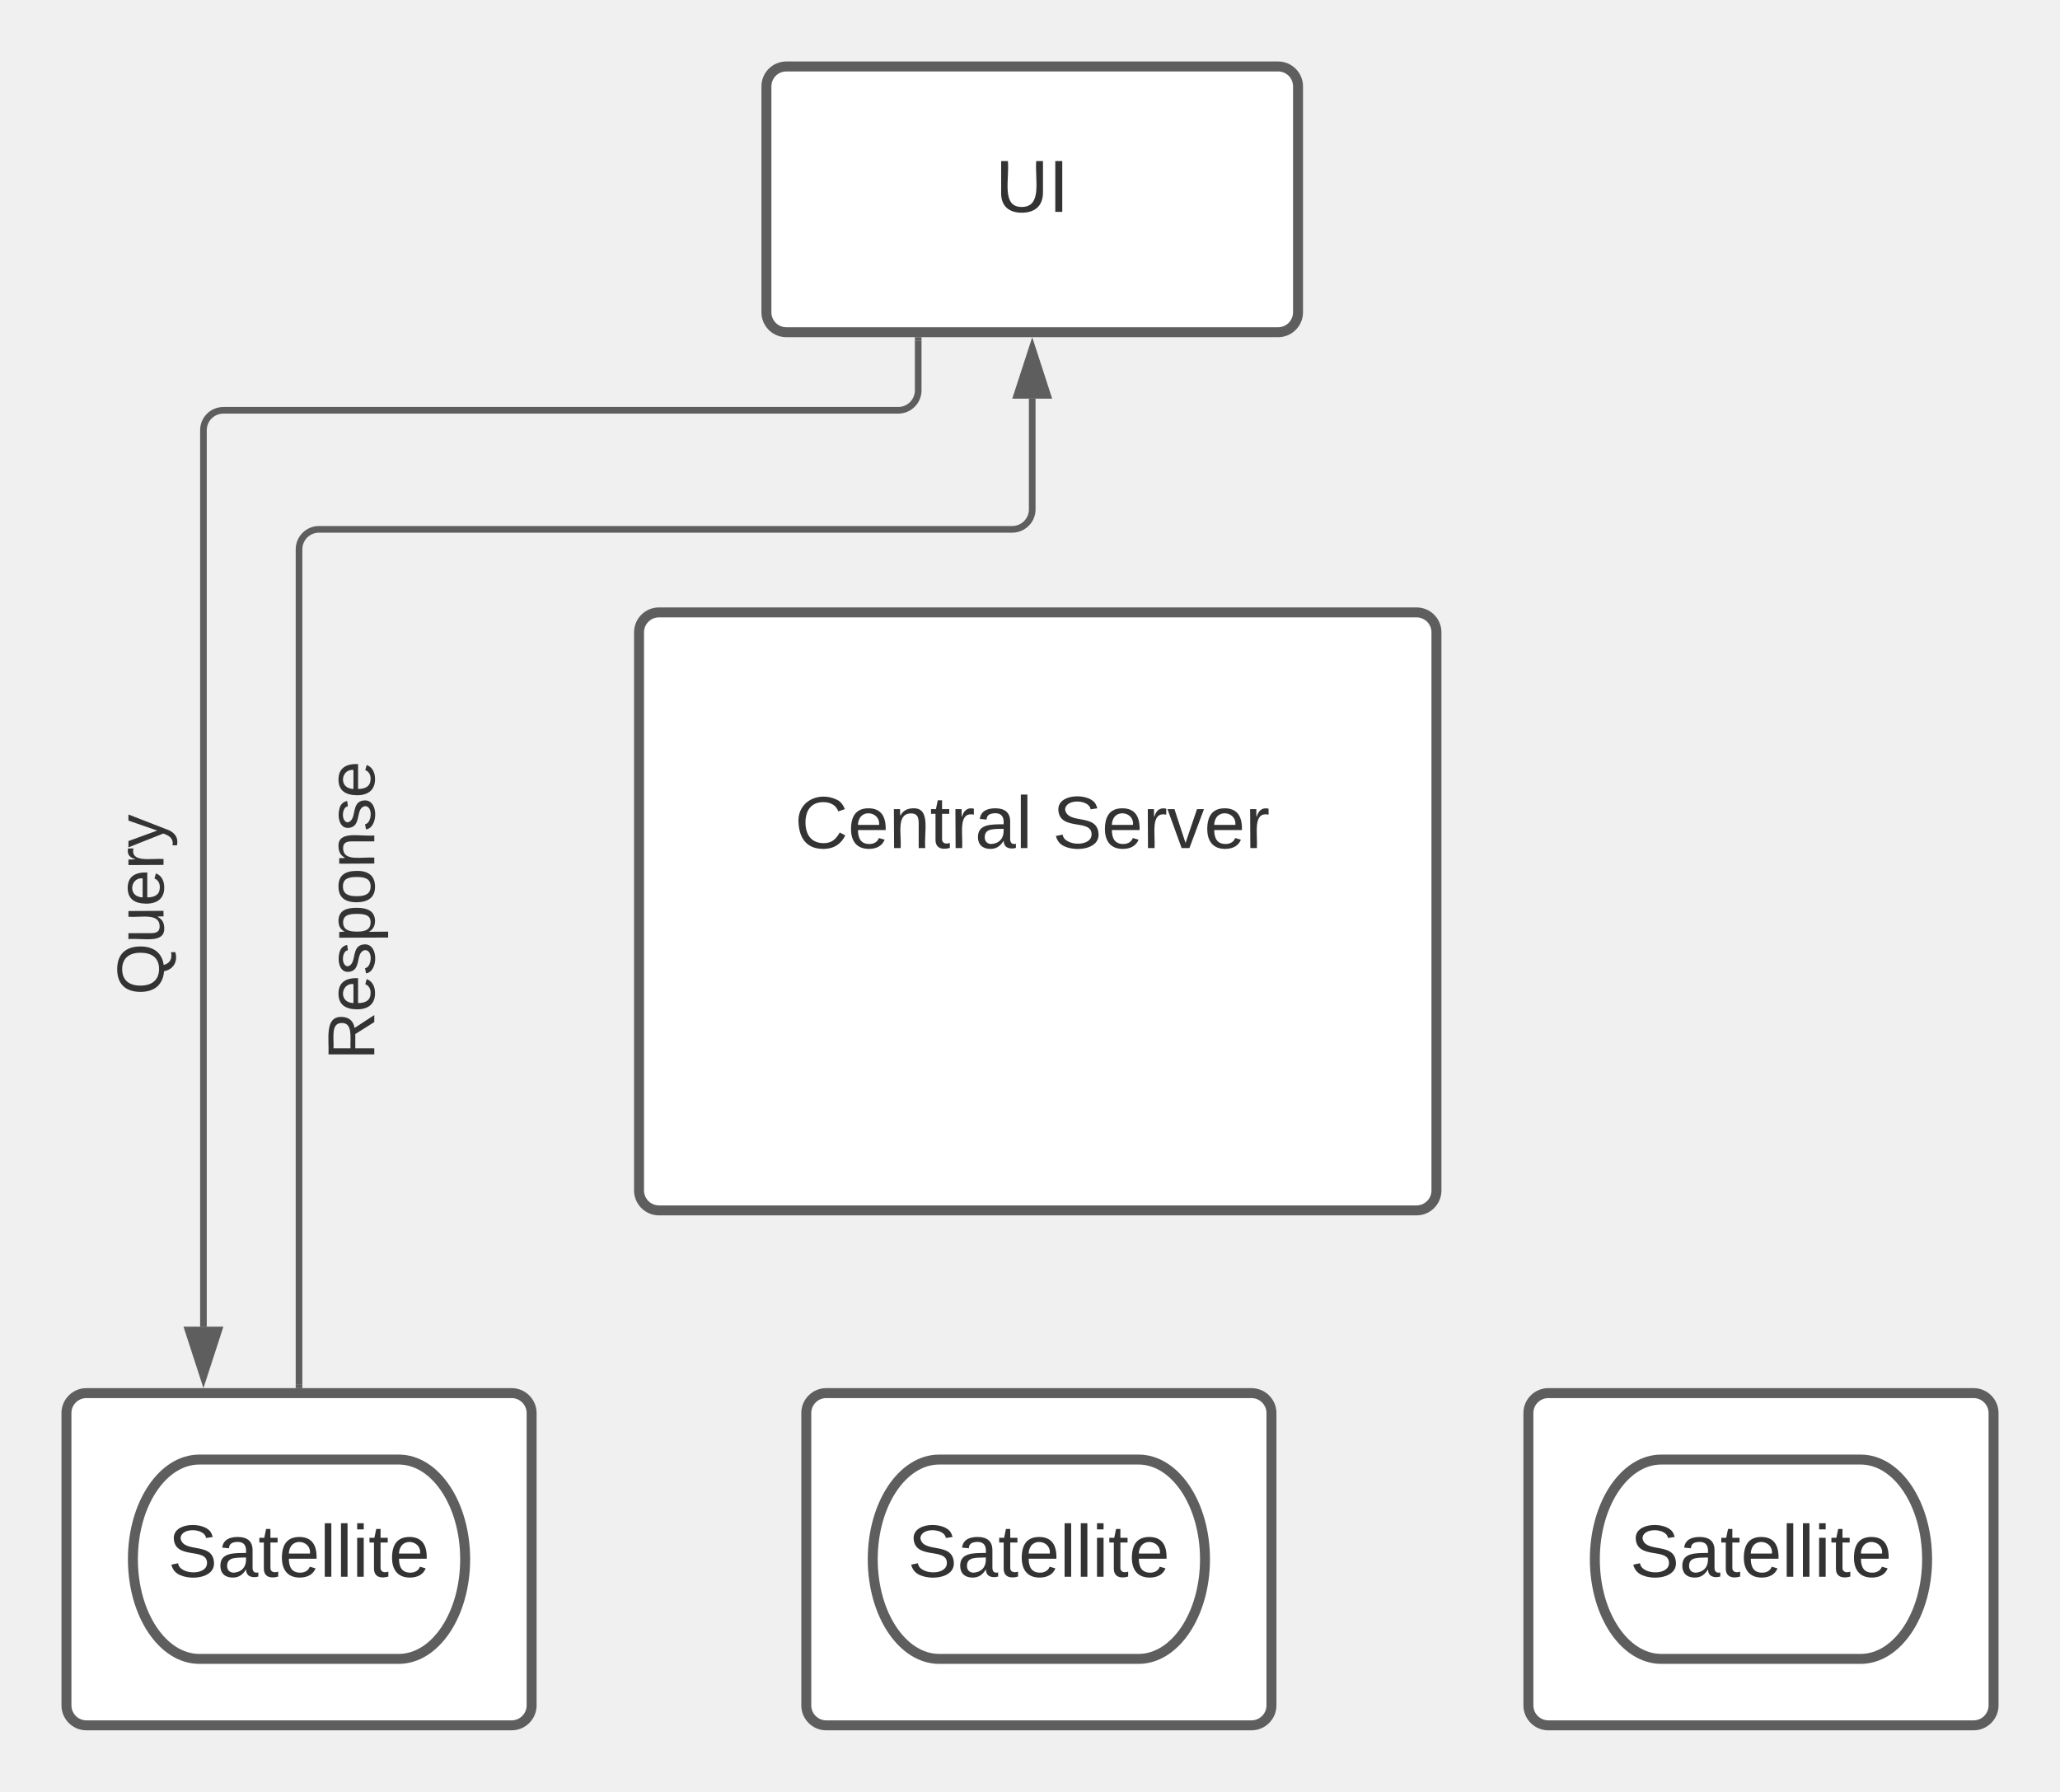
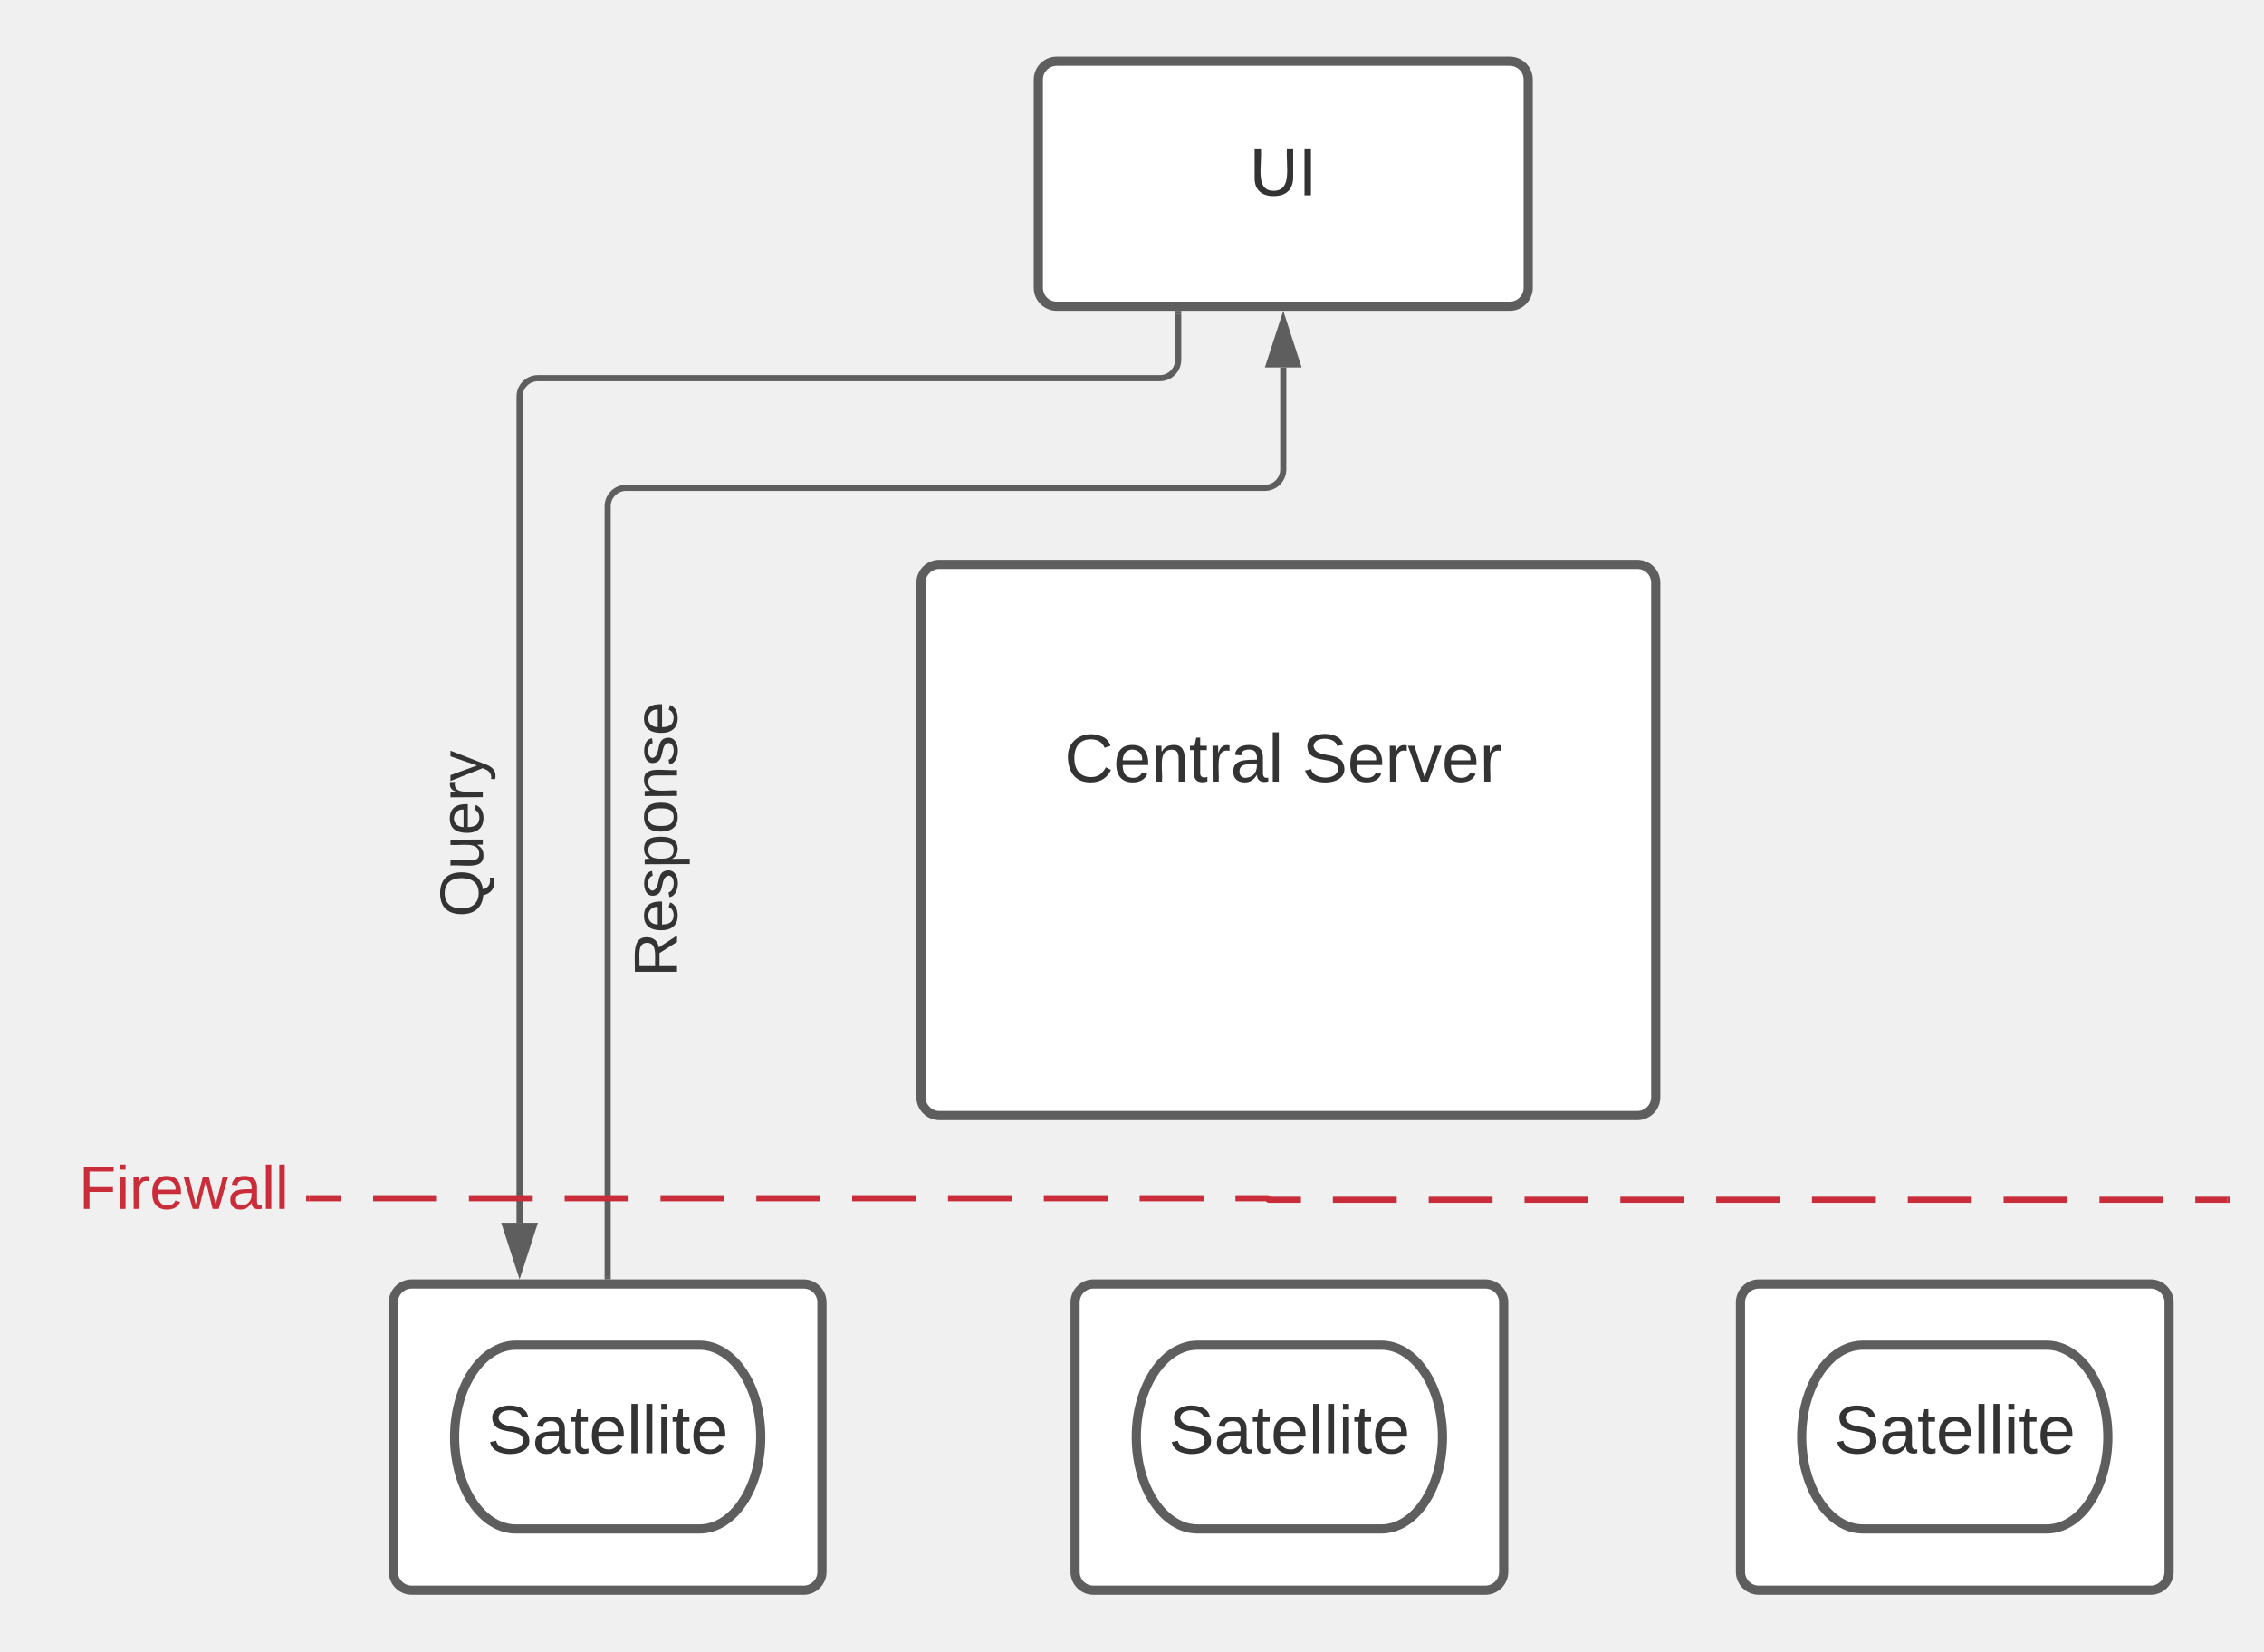
- <svg xmlns="http://www.w3.org/2000/svg" xmlns:ns1="lucid" xmlns:xlink="http://www.w3.org/1999/xlink" width="620" height="539.33">
-   <g transform="translate(-640 -80.66667)" ns1:page-tab-id="0_0">
+ <svg xmlns="http://www.w3.org/2000/svg" xmlns:ns1="lucid" xmlns:xlink="http://www.w3.org/1999/xlink" width="739.48" height="539.33">
+   <g transform="translate(-531.5226 -80.66667)" ns1:page-tab-id="0_0">
    <path d="M660 506c0-3.3 2.7-6 6-6h128c3.3 0 6 2.7 6 6v88c0 3.3-2.7 6-6 6H666c-3.3 0-6-2.7-6-6zM832.33 271c0-3.32 2.7-6 6-6h228c3.32 0 6 2.68 6 6v168c0 3.3-2.68 6-6 6h-228c-3.3 0-6-2.7-6-6zM870.67 106.67c0-3.32 2.68-6 6-6h148c3.3 0 6 2.68 6 6v68c0 3.3-2.7 6-6 6h-148c-3.32 0-6-2.7-6-6z" stroke="#5e5e5e" stroke-width="3" fill="#fff" />
    <use xlink:href="#a" transform="matrix(1,0,0,1,882.6667,112.6667) translate(56.91975 31.77778)" />
    <path d="M674.2 406.47c-3.3 0-6-2.68-6-6V305.8c0-3.3 2.7-6 6-6h13.35c3.3 0 6 2.7 6 6v94.67c0 3.32-2.7 6-6 6z" stroke="#000" stroke-opacity="0" stroke-width="3" fill="#fff" fill-opacity="0" />
    <use xlink:href="#b" transform="matrix(6.123233995736766e-17,-1,1,6.123233995736766e-17,673.2123,401.4742) translate(21.30556 16)" />
    <path d="M736.1 409.73c-3.32 0-6-2.7-6-6v-97.46c0-3.32 2.68-6 6-6h22.1c3.3 0 6 2.68 6 6v97.46c0 3.3-2.7 6-6 6z" stroke="#000" stroke-opacity="0" stroke-width="3" fill="#fff" fill-opacity="0" />
    <use xlink:href="#c" transform="matrix(6.123233995736766e-17,-1,1,6.123233995736766e-17,735.0919,404.7284) translate(5.027778 17.5625)" />
    <path d="M830.67 306.67c0-3.32 2.68-6 6-6h228c3.3 0 6 2.68 6 6v48c0 3.3-2.7 6-6 6h-228c-3.32 0-6-2.7-6-6z" stroke="#000" stroke-opacity="0" stroke-width="3" fill="#fff" fill-opacity="0" />
    <use xlink:href="#d" transform="matrix(1,0,0,1,835.6667,305.6667) translate(43.54938 30.27778)" />
    <use xlink:href="#e" transform="matrix(1,0,0,1,835.6667,305.6667) translate(121.142 30.27778)" />
    <path d="M760 520c11.05 0 20 13.43 20 30s-8.95 30-20 30h-60c-11.05 0-20-13.43-20-30s8.95-30 20-30z" stroke="#5e5e5e" stroke-width="3" fill="#fff" />
    <use xlink:href="#f" transform="matrix(1,0,0,1,685,525) translate(5.58642 30.27778)" />
    <path d="M882.67 506c0-3.3 2.68-6 6-6h128c3.3 0 6 2.7 6 6v88c0 3.3-2.7 6-6 6h-128c-3.32 0-6-2.7-6-6z" stroke="#5e5e5e" stroke-width="3" fill="#fff" />
    <path d="M982.67 520c11.04 0 20 13.43 20 30s-8.96 30-20 30h-60c-11.05 0-20-13.43-20-30s8.95-30 20-30z" stroke="#5e5e5e" stroke-width="3" fill="#fff" />
    <use xlink:href="#f" transform="matrix(1,0,0,1,907.6667,525) translate(5.58642 30.27778)" />
    <path d="M1100 506c0-3.3 2.7-6 6-6h128c3.3 0 6 2.7 6 6v88c0 3.3-2.7 6-6 6h-128c-3.3 0-6-2.7-6-6z" stroke="#5e5e5e" stroke-width="3" fill="#fff" />
    <path d="M1200 520c11.05 0 20 13.43 20 30s-8.95 30-20 30h-60c-11.05 0-20-13.43-20-30s8.95-30 20-30z" stroke="#5e5e5e" stroke-width="3" fill="#fff" />
    <use xlink:href="#f" transform="matrix(1,0,0,1,1125,525) translate(5.58642 30.27778)" />
    <path d="M916.35 183.17v15c0 3.3-2.7 6-6 6H707.23c-3.32 0-6 2.68-6 6V480" stroke="#5e5e5e" stroke-width="2" fill="none" />
    <path d="M917.35 183.2h-2v-1.03h2z" fill="#5e5e5e" />
    <path d="M701.23 495.26L696.6 481h9.26z" stroke="#5e5e5e" stroke-width="2" fill="#5e5e5e" />
    <path d="M730 497.5V246c0-3.3 2.7-6 6-6h208.67c3.3 0 6-2.7 6-6v-33.33" stroke="#5e5e5e" stroke-width="2" fill="none" />
    <path d="M731 498.5h-2v-1.03h2z" fill="#5e5e5e" />
    <path d="M950.67 185.4l4.63 14.27h-9.27z" stroke="#5e5e5e" stroke-width="2" fill="#5e5e5e" />
+     <path d="M632.52 472h10.44m10.43 0h20.85m10.44 0h20.85m10.43 0h20.87m10.43 0h20.87m10.43 0h20.87m10.43 0h20.86m10.44 0h20.86m10.44 0h20.86m10.43 0h20.87m10.43 0h10.44l.2.06.06.18.08.18.18.08h10.43m10.43 0h20.87m10.43 0h20.87m10.43 0h20.86m10.44 0h20.86m10.44 0h20.86m10.43 0h20.87m10.43 0h20.87m10.43 0h20.87m10.43 0h20.86m10.44 0H1259" stroke="#c92d39" stroke-width="2" fill="none" />
+     <path d="M632.55 473h-1.03v-2h1.03z" fill="#c92d39" />
+     <path d="M1258.97 472.5h1.03" stroke="#c92d39" stroke-width="2" fill="none" />
+     <path d="M551.52 448c0-3.33 2.7-6 6-6h68c3.32 0 6 2.67 6 6v48c0 3.3-2.68 6-6 6h-68c-3.3 0-6-2.7-6-6z" stroke="#000" stroke-opacity="0" stroke-width="3" fill="#fff" fill-opacity="0" />
+     <use xlink:href="#g" transform="matrix(1,0,0,1,556.5226,446.9861) translate(0.7222222 28.5)" />
    <defs>
-       <path fill="#333" d="M232-93c-1 65-40 97-104 97C67 4 28-28 28-90v-158h33c8 89-33 224 67 224 102 0 64-133 71-224h33v155" id="g" />
-       <path fill="#333" d="M33 0v-248h34V0H33" id="h" />
+       <path fill="#333" d="M232-93c-1 65-40 97-104 97C67 4 28-28 28-90v-158h33c8 89-33 224 67 224 102 0 64-133 71-224h33v155" id="h" />
+       <path fill="#333" d="M33 0v-248h34V0H33" id="i" />
      <g id="a">
-         <use transform="matrix(0.0617284,0,0,0.0617284,0,0)" xlink:href="#g" />
-         <use transform="matrix(0.0617284,0,0,0.0617284,15.98765,0)" xlink:href="#h" />
+         <use transform="matrix(0.0617284,0,0,0.0617284,0,0)" xlink:href="#h" />
+         <use transform="matrix(0.0617284,0,0,0.0617284,15.98765,0)" xlink:href="#i" />
      </g>
-       <path fill="#333" d="M140-251c81 0 123 46 123 126C263-53 228-8 163 1c7 30 30 48 69 40v23c-55 16-95-15-103-61C56-3 17-48 17-125c0-80 42-126 123-126zm0 227c63 0 89-41 89-101s-29-99-89-99c-61 0-89 39-89 99S79-25 140-24" id="i" />
-       <path fill="#333" d="M84 4C-5 8 30-112 23-190h32v120c0 31 7 50 39 49 72-2 45-101 50-169h31l1 190h-30c-1-10 1-25-2-33-11 22-28 36-60 37" id="j" />
-       <path fill="#333" d="M100-194c63 0 86 42 84 106H49c0 40 14 67 53 68 26 1 43-12 49-29l28 8c-11 28-37 45-77 45C44 4 14-33 15-96c1-61 26-98 85-98zm52 81c6-60-76-77-97-28-3 7-6 17-6 28h103" id="k" />
-       <path fill="#333" d="M114-163C36-179 61-72 57 0H25l-1-190h30c1 12-1 29 2 39 6-27 23-49 58-41v29" id="l" />
-       <path fill="#333" d="M179-190L93 31C79 59 56 82 12 73V49c39 6 53-20 64-50L1-190h34L92-34l54-156h33" id="m" />
+       <path fill="#333" d="M140-251c81 0 123 46 123 126C263-53 228-8 163 1c7 30 30 48 69 40v23c-55 16-95-15-103-61C56-3 17-48 17-125c0-80 42-126 123-126zm0 227c63 0 89-41 89-101s-29-99-89-99c-61 0-89 39-89 99S79-25 140-24" id="j" />
+       <path fill="#333" d="M84 4C-5 8 30-112 23-190h32v120c0 31 7 50 39 49 72-2 45-101 50-169h31l1 190h-30c-1-10 1-25-2-33-11 22-28 36-60 37" id="k" />
+       <path fill="#333" d="M100-194c63 0 86 42 84 106H49c0 40 14 67 53 68 26 1 43-12 49-29l28 8c-11 28-37 45-77 45C44 4 14-33 15-96c1-61 26-98 85-98zm52 81c6-60-76-77-97-28-3 7-6 17-6 28h103" id="l" />
+       <path fill="#333" d="M114-163C36-179 61-72 57 0H25l-1-190h30c1 12-1 29 2 39 6-27 23-49 58-41v29" id="m" />
+       <path fill="#333" d="M179-190L93 31C79 59 56 82 12 73V49c39 6 53-20 64-50L1-190h34L92-34l54-156h33" id="n" />
      <g id="b">
-         <use transform="matrix(0.05555556,0,0,0.05555556,0,0)" xlink:href="#i" />
-         <use transform="matrix(0.05555556,0,0,0.05555556,15.55556,0)" xlink:href="#j" />
-         <use transform="matrix(0.05555556,0,0,0.05555556,26.66667,0)" xlink:href="#k" />
-         <use transform="matrix(0.05555556,0,0,0.05555556,37.77778,0)" xlink:href="#l" />
-         <use transform="matrix(0.05555556,0,0,0.05555556,44.38889,0)" xlink:href="#m" />
+         <use transform="matrix(0.05555556,0,0,0.05555556,0,0)" xlink:href="#j" />
+         <use transform="matrix(0.05555556,0,0,0.05555556,15.55556,0)" xlink:href="#k" />
+         <use transform="matrix(0.05555556,0,0,0.05555556,26.66667,0)" xlink:href="#l" />
+         <use transform="matrix(0.05555556,0,0,0.05555556,37.77778,0)" xlink:href="#m" />
+         <use transform="matrix(0.05555556,0,0,0.05555556,44.38889,0)" xlink:href="#n" />
      </g>
-       <path fill="#333" d="M233-177c-1 41-23 64-60 70L243 0h-38l-65-103H63V0H30v-248c88 3 205-21 203 71zM63-129c60-2 137 13 137-47 0-61-80-42-137-45v92" id="n" />
-       <path fill="#333" d="M135-143c-3-34-86-38-87 0 15 53 115 12 119 90S17 21 10-45l28-5c4 36 97 45 98 0-10-56-113-15-118-90-4-57 82-63 122-42 12 7 21 19 24 35" id="o" />
-       <path fill="#333" d="M115-194c55 1 70 41 70 98S169 2 115 4C84 4 66-9 55-30l1 105H24l-1-265h31l2 30c10-21 28-34 59-34zm-8 174c40 0 45-34 45-75s-6-73-45-74c-42 0-51 32-51 76 0 43 10 73 51 73" id="p" />
-       <path fill="#333" d="M100-194c62-1 85 37 85 99 1 63-27 99-86 99S16-35 15-95c0-66 28-99 85-99zM99-20c44 1 53-31 53-75 0-43-8-75-51-75s-53 32-53 75 10 74 51 75" id="q" />
-       <path fill="#333" d="M117-194c89-4 53 116 60 194h-32v-121c0-31-8-49-39-48C34-167 62-67 57 0H25l-1-190h30c1 10-1 24 2 32 11-22 29-35 61-36" id="r" />
+       <path fill="#333" d="M233-177c-1 41-23 64-60 70L243 0h-38l-65-103H63V0H30v-248c88 3 205-21 203 71zM63-129c60-2 137 13 137-47 0-61-80-42-137-45v92" id="o" />
+       <path fill="#333" d="M135-143c-3-34-86-38-87 0 15 53 115 12 119 90S17 21 10-45l28-5c4 36 97 45 98 0-10-56-113-15-118-90-4-57 82-63 122-42 12 7 21 19 24 35" id="p" />
+       <path fill="#333" d="M115-194c55 1 70 41 70 98S169 2 115 4C84 4 66-9 55-30l1 105H24l-1-265h31l2 30c10-21 28-34 59-34zm-8 174c40 0 45-34 45-75s-6-73-45-74c-42 0-51 32-51 76 0 43 10 73 51 73" id="q" />
+       <path fill="#333" d="M100-194c62-1 85 37 85 99 1 63-27 99-86 99S16-35 15-95c0-66 28-99 85-99zM99-20c44 1 53-31 53-75 0-43-8-75-51-75s-53 32-53 75 10 74 51 75" id="r" />
+       <path fill="#333" d="M117-194c89-4 53 116 60 194h-32v-121c0-31-8-49-39-48C34-167 62-67 57 0H25l-1-190h30c1 10-1 24 2 32 11-22 29-35 61-36" id="s" />
      <g id="c">
-         <use transform="matrix(0.05555556,0,0,0.05555556,0,0)" xlink:href="#n" />
-         <use transform="matrix(0.05555556,0,0,0.05555556,14.38889,0)" xlink:href="#k" />
-         <use transform="matrix(0.05555556,0,0,0.05555556,25.5,0)" xlink:href="#o" />
-         <use transform="matrix(0.05555556,0,0,0.05555556,35.5,0)" xlink:href="#p" />
-         <use transform="matrix(0.05555556,0,0,0.05555556,46.61111,0)" xlink:href="#q" />
-         <use transform="matrix(0.05555556,0,0,0.05555556,57.72222,0)" xlink:href="#r" />
-         <use transform="matrix(0.05555556,0,0,0.05555556,68.83333,0)" xlink:href="#o" />
-         <use transform="matrix(0.05555556,0,0,0.05555556,78.83333,0)" xlink:href="#k" />
+         <use transform="matrix(0.05555556,0,0,0.05555556,0,0)" xlink:href="#o" />
+         <use transform="matrix(0.05555556,0,0,0.05555556,14.38889,0)" xlink:href="#l" />
+         <use transform="matrix(0.05555556,0,0,0.05555556,25.5,0)" xlink:href="#p" />
+         <use transform="matrix(0.05555556,0,0,0.05555556,35.5,0)" xlink:href="#q" />
+         <use transform="matrix(0.05555556,0,0,0.05555556,46.61111,0)" xlink:href="#r" />
+         <use transform="matrix(0.05555556,0,0,0.05555556,57.72222,0)" xlink:href="#s" />
+         <use transform="matrix(0.05555556,0,0,0.05555556,68.83333,0)" xlink:href="#p" />
+         <use transform="matrix(0.05555556,0,0,0.05555556,78.83333,0)" xlink:href="#l" />
      </g>
-       <path fill="#333" d="M212-179c-10-28-35-45-73-45-59 0-87 40-87 99 0 60 29 101 89 101 43 0 62-24 78-52l27 14C228-24 195 4 139 4 59 4 22-46 18-125c-6-104 99-153 187-111 19 9 31 26 39 46" id="s" />
-       <path fill="#333" d="M59-47c-2 24 18 29 38 22v24C64 9 27 4 27-40v-127H5v-23h24l9-43h21v43h35v23H59v120" id="t" />
-       <path fill="#333" d="M141-36C126-15 110 5 73 4 37 3 15-17 15-53c-1-64 63-63 125-63 3-35-9-54-41-54-24 1-41 7-42 31l-33-3c5-37 33-52 76-52 45 0 72 20 72 64v82c-1 20 7 32 28 27v20c-31 9-61-2-59-35zM48-53c0 20 12 33 32 33 41-3 63-29 60-74-43 2-92-5-92 41" id="u" />
-       <path fill="#333" d="M24 0v-261h32V0H24" id="v" />
+       <path fill="#333" d="M212-179c-10-28-35-45-73-45-59 0-87 40-87 99 0 60 29 101 89 101 43 0 62-24 78-52l27 14C228-24 195 4 139 4 59 4 22-46 18-125c-6-104 99-153 187-111 19 9 31 26 39 46" id="t" />
+       <path fill="#333" d="M59-47c-2 24 18 29 38 22v24C64 9 27 4 27-40v-127H5v-23h24l9-43h21v43h35v23H59v120" id="u" />
+       <path fill="#333" d="M141-36C126-15 110 5 73 4 37 3 15-17 15-53c-1-64 63-63 125-63 3-35-9-54-41-54-24 1-41 7-42 31l-33-3c5-37 33-52 76-52 45 0 72 20 72 64v82c-1 20 7 32 28 27v20c-31 9-61-2-59-35zM48-53c0 20 12 33 32 33 41-3 63-29 60-74-43 2-92-5-92 41" id="v" />
+       <path fill="#333" d="M24 0v-261h32V0H24" id="w" />
      <g id="d">
-         <use transform="matrix(0.0617284,0,0,0.0617284,0,0)" xlink:href="#s" />
-         <use transform="matrix(0.0617284,0,0,0.0617284,15.98765,0)" xlink:href="#k" />
-         <use transform="matrix(0.0617284,0,0,0.0617284,28.33333,0)" xlink:href="#r" />
-         <use transform="matrix(0.0617284,0,0,0.0617284,40.67901,0)" xlink:href="#t" />
-         <use transform="matrix(0.0617284,0,0,0.0617284,46.85185,0)" xlink:href="#l" />
-         <use transform="matrix(0.0617284,0,0,0.0617284,54.19753,0)" xlink:href="#u" />
-         <use transform="matrix(0.0617284,0,0,0.0617284,66.54321,0)" xlink:href="#v" />
+         <use transform="matrix(0.0617284,0,0,0.0617284,0,0)" xlink:href="#t" />
+         <use transform="matrix(0.0617284,0,0,0.0617284,15.98765,0)" xlink:href="#l" />
+         <use transform="matrix(0.0617284,0,0,0.0617284,28.33333,0)" xlink:href="#s" />
+         <use transform="matrix(0.0617284,0,0,0.0617284,40.67901,0)" xlink:href="#u" />
+         <use transform="matrix(0.0617284,0,0,0.0617284,46.85185,0)" xlink:href="#m" />
+         <use transform="matrix(0.0617284,0,0,0.0617284,54.19753,0)" xlink:href="#v" />
+         <use transform="matrix(0.0617284,0,0,0.0617284,66.54321,0)" xlink:href="#w" />
      </g>
-       <path fill="#333" d="M185-189c-5-48-123-54-124 2 14 75 158 14 163 119 3 78-121 87-175 55-17-10-28-26-33-46l33-7c5 56 141 63 141-1 0-78-155-14-162-118-5-82 145-84 179-34 5 7 8 16 11 25" id="w" />
-       <path fill="#333" d="M108 0H70L1-190h34L89-25l56-165h34" id="x" />
+       <path fill="#333" d="M185-189c-5-48-123-54-124 2 14 75 158 14 163 119 3 78-121 87-175 55-17-10-28-26-33-46l33-7c5 56 141 63 141-1 0-78-155-14-162-118-5-82 145-84 179-34 5 7 8 16 11 25" id="x" />
+       <path fill="#333" d="M108 0H70L1-190h34L89-25l56-165h34" id="y" />
      <g id="e">
-         <use transform="matrix(0.0617284,0,0,0.0617284,0,0)" xlink:href="#w" />
-         <use transform="matrix(0.0617284,0,0,0.0617284,14.81481,0)" xlink:href="#k" />
-         <use transform="matrix(0.0617284,0,0,0.0617284,27.16049,0)" xlink:href="#l" />
-         <use transform="matrix(0.0617284,0,0,0.0617284,34.50617,0)" xlink:href="#x" />
-         <use transform="matrix(0.0617284,0,0,0.0617284,45.61728,0)" xlink:href="#k" />
-         <use transform="matrix(0.0617284,0,0,0.0617284,57.96296,0)" xlink:href="#l" />
+         <use transform="matrix(0.0617284,0,0,0.0617284,0,0)" xlink:href="#x" />
+         <use transform="matrix(0.0617284,0,0,0.0617284,14.81481,0)" xlink:href="#l" />
+         <use transform="matrix(0.0617284,0,0,0.0617284,27.16049,0)" xlink:href="#m" />
+         <use transform="matrix(0.0617284,0,0,0.0617284,34.50617,0)" xlink:href="#y" />
+         <use transform="matrix(0.0617284,0,0,0.0617284,45.61728,0)" xlink:href="#l" />
+         <use transform="matrix(0.0617284,0,0,0.0617284,57.96296,0)" xlink:href="#m" />
      </g>
-       <path fill="#333" d="M24-231v-30h32v30H24zM24 0v-190h32V0H24" id="y" />
+       <path fill="#333" d="M24-231v-30h32v30H24zM24 0v-190h32V0H24" id="z" />
      <g id="f">
-         <use transform="matrix(0.0617284,0,0,0.0617284,0,0)" xlink:href="#w" />
-         <use transform="matrix(0.0617284,0,0,0.0617284,14.81481,0)" xlink:href="#u" />
-         <use transform="matrix(0.0617284,0,0,0.0617284,27.16049,0)" xlink:href="#t" />
-         <use transform="matrix(0.0617284,0,0,0.0617284,33.33333,0)" xlink:href="#k" />
-         <use transform="matrix(0.0617284,0,0,0.0617284,45.67901,0)" xlink:href="#v" />
-         <use transform="matrix(0.0617284,0,0,0.0617284,50.55556,0)" xlink:href="#v" />
-         <use transform="matrix(0.0617284,0,0,0.0617284,55.4321,0)" xlink:href="#y" />
-         <use transform="matrix(0.0617284,0,0,0.0617284,60.30864,0)" xlink:href="#t" />
-         <use transform="matrix(0.0617284,0,0,0.0617284,66.48148,0)" xlink:href="#k" />
+         <use transform="matrix(0.0617284,0,0,0.0617284,0,0)" xlink:href="#x" />
+         <use transform="matrix(0.0617284,0,0,0.0617284,14.81481,0)" xlink:href="#v" />
+         <use transform="matrix(0.0617284,0,0,0.0617284,27.16049,0)" xlink:href="#u" />
+         <use transform="matrix(0.0617284,0,0,0.0617284,33.33333,0)" xlink:href="#l" />
+         <use transform="matrix(0.0617284,0,0,0.0617284,45.67901,0)" xlink:href="#w" />
+         <use transform="matrix(0.0617284,0,0,0.0617284,50.55556,0)" xlink:href="#w" />
+         <use transform="matrix(0.0617284,0,0,0.0617284,55.4321,0)" xlink:href="#z" />
+         <use transform="matrix(0.0617284,0,0,0.0617284,60.30864,0)" xlink:href="#u" />
+         <use transform="matrix(0.0617284,0,0,0.0617284,66.48148,0)" xlink:href="#l" />
+       </g>
+       <path fill="#c92d39" d="M63-220v92h138v28H63V0H30v-248h175v28H63" id="A" />
+       <path fill="#c92d39" d="M24-231v-30h32v30H24zM24 0v-190h32V0H24" id="B" />
+       <path fill="#c92d39" d="M114-163C36-179 61-72 57 0H25l-1-190h30c1 12-1 29 2 39 6-27 23-49 58-41v29" id="C" />
+       <path fill="#c92d39" d="M100-194c63 0 86 42 84 106H49c0 40 14 67 53 68 26 1 43-12 49-29l28 8c-11 28-37 45-77 45C44 4 14-33 15-96c1-61 26-98 85-98zm52 81c6-60-76-77-97-28-3 7-6 17-6 28h103" id="D" />
+       <path fill="#c92d39" d="M206 0h-36l-40-164L89 0H53L-1-190h32L70-26l43-164h34l41 164 42-164h31" id="E" />
+       <path fill="#c92d39" d="M141-36C126-15 110 5 73 4 37 3 15-17 15-53c-1-64 63-63 125-63 3-35-9-54-41-54-24 1-41 7-42 31l-33-3c5-37 33-52 76-52 45 0 72 20 72 64v82c-1 20 7 32 28 27v20c-31 9-61-2-59-35zM48-53c0 20 12 33 32 33 41-3 63-29 60-74-43 2-92-5-92 41" id="F" />
+       <path fill="#c92d39" d="M24 0v-261h32V0H24" id="G" />
+       <g id="g">
+         <use transform="matrix(0.05555556,0,0,0.05555556,0,0)" xlink:href="#A" />
+         <use transform="matrix(0.05555556,0,0,0.05555556,12.16667,0)" xlink:href="#B" />
+         <use transform="matrix(0.05555556,0,0,0.05555556,16.55556,0)" xlink:href="#C" />
+         <use transform="matrix(0.05555556,0,0,0.05555556,23.16667,0)" xlink:href="#D" />
+         <use transform="matrix(0.05555556,0,0,0.05555556,34.27778,0)" xlink:href="#E" />
+         <use transform="matrix(0.05555556,0,0,0.05555556,48.66667,0)" xlink:href="#F" />
+         <use transform="matrix(0.05555556,0,0,0.05555556,59.77778,0)" xlink:href="#G" />
+         <use transform="matrix(0.05555556,0,0,0.05555556,64.16667,0)" xlink:href="#G" />
      </g>
    </defs>
  </g>
</svg>
